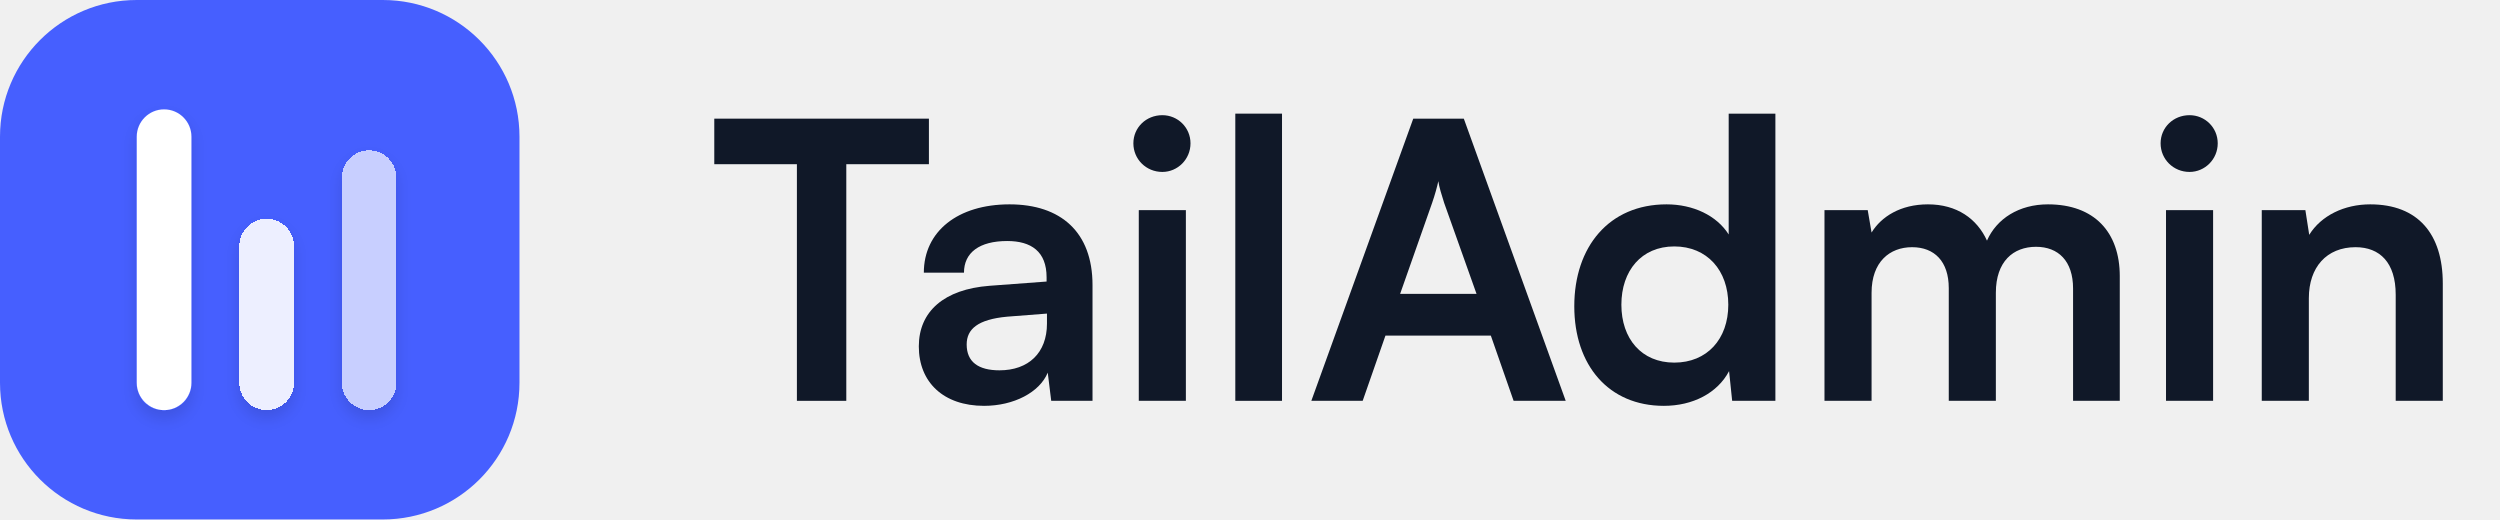
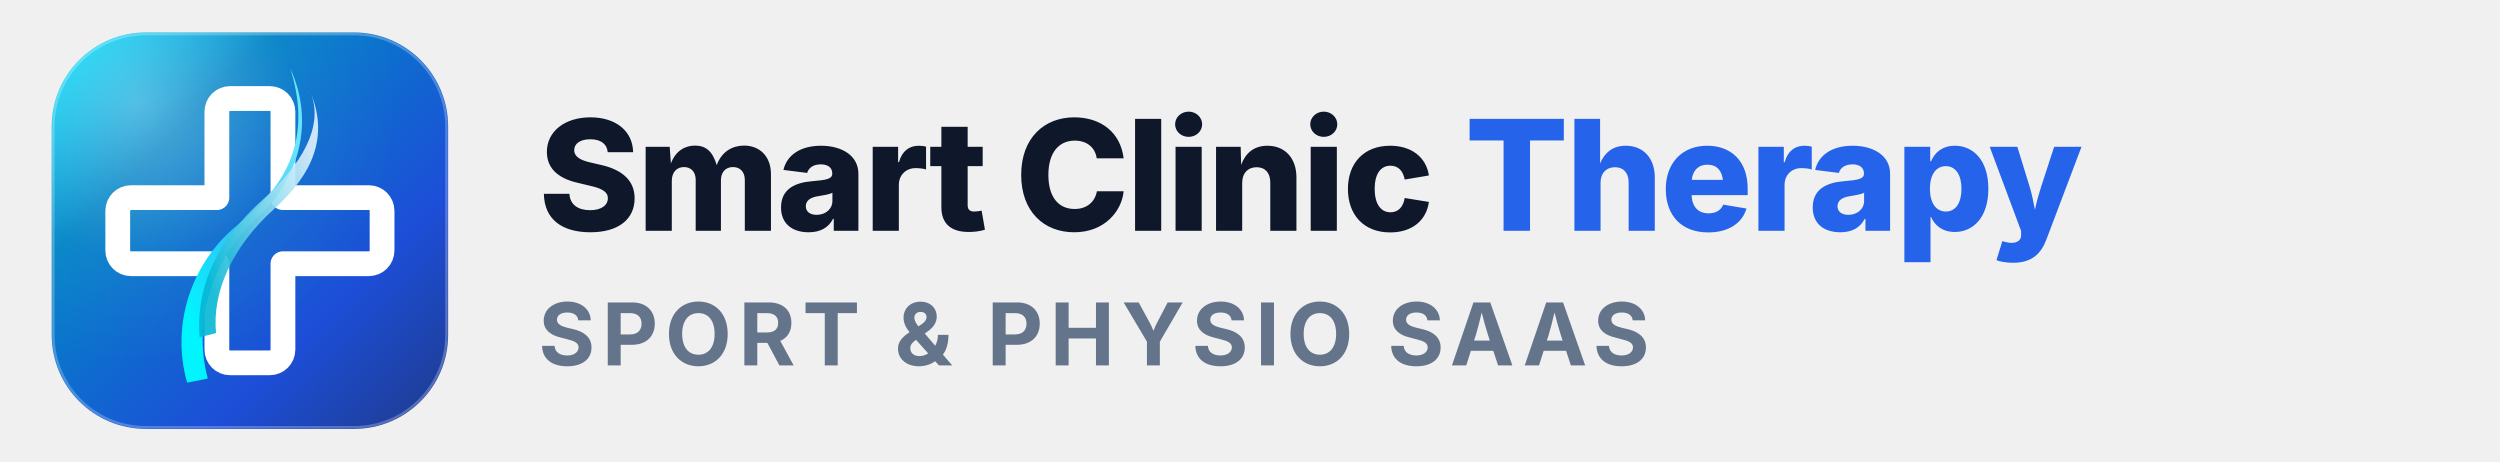
- <svg xmlns="http://www.w3.org/2000/svg" width="154" height="32" viewBox="0 0 154 32" fill="none">
-   <path d="M0 8.421C0 3.77 3.77 0 8.421 0H23.579C28.23 0 32 3.77 32 8.421V23.579C32 28.23 28.23 32 23.579 32H8.421C3.77 32 0 28.23 0 23.579V8.421Z" fill="#465FFF" />
-   <g filter="url(#filter0_d_1624_24907)">
-     <path d="M8.424 8.422C8.424 7.491 9.178 6.737 10.108 6.737V6.737C11.038 6.737 11.792 7.491 11.792 8.422V23.579C11.792 24.51 11.038 25.264 10.108 25.264V25.264C9.178 25.264 8.424 24.51 8.424 23.579V8.422Z" fill="white" />
+ <svg xmlns="http://www.w3.org/2000/svg" viewBox="0 0 260 48" width="260" height="48" fill="none">
+   <defs>
+     <linearGradient id="logoBg" x1="0%" y1="0%" x2="100%" y2="100%">
+       <stop offset="0%" stop-color="#00E5FF" />
+       <stop offset="28%" stop-color="#0284C7" />
+       <stop offset="70%" stop-color="#1D4ED8" />
+       <stop offset="100%" stop-color="#1E3A8A" />
+     </linearGradient>
+     <radialGradient id="logoGlow" cx="22%" cy="18%" r="65%">
+       <stop offset="0%" stop-color="#FFFFFF" stop-opacity="0.32" />
+       <stop offset="60%" stop-color="#FFFFFF" stop-opacity="0.04" />
+       <stop offset="100%" stop-color="#FFFFFF" stop-opacity="0" />
+     </radialGradient>
+     <linearGradient id="logoWave1" x1="20%" y1="90%" x2="80%" y2="10%">
+       <stop offset="0%" stop-color="#00F5FF" />
+       <stop offset="50%" stop-color="#38BDF8" />
+       <stop offset="100%" stop-color="#67E8F9" />
+     </linearGradient>
+     <linearGradient id="logoWave2" x1="10%" y1="80%" x2="90%" y2="20%">
+       <stop offset="0%" stop-color="#06B6D4" />
+       <stop offset="100%" stop-color="#E0F2FE" />
+     </linearGradient>
+   </defs>
+   <g transform="translate(4, 2) scale(0.0859)">
+     <rect x="16" y="16" width="480" height="480" rx="114" fill="url(#logoBg)" />
+     <rect x="16" y="16" width="480" height="480" rx="114" fill="url(#logoGlow)" />
+     <rect x="18" y="18" width="476" height="476" rx="112" fill="none" stroke="#FFFFFF" stroke-opacity="0.25" stroke-width="3" />
+     <path d="M 216 112 C 216 103.16 223.16 96 232 96 L 280 96 C 288.84 96 296 103.16 296 112 L 296 216 L 400 216 C 408.84 216 416 223.16 416 232 L 416 280 C 416 288.84 408.84 296 400 296 L 296 296 L 296 400 C 296 408.84 288.84 416 280 416 L 232 416 C 223.16 416 216 408.84 216 400 L 216 296 L 112 296 C 103.16 296 96 288.84 96 280 L 96 232 C 96 223.16 103.16 216 112 216 L 216 216 Z" fill="none" stroke="#FFFFFF" stroke-width="30" stroke-linejoin="round" stroke-linecap="round" />
+     <path d="M 180 440 C 160 370, 185 295, 240 250 C 290 210, 335 155, 305 60 C 335 125, 315 195, 265 240 C 215 285, 185 360, 205 435 Z" fill="url(#logoWave1)" />
+     <path d="M 195 385 C 190 320, 220 265, 270 220 C 320 175, 345 130, 330 90 C 350 140, 335 185, 285 230 C 235 275, 210 330, 215 380 Z" fill="url(#logoWave2)" opacity="0.9" />
  </g>
-   <g filter="url(#filter1_d_1624_24907)">
-     <path d="M14.742 15.157C14.742 14.227 15.496 13.473 16.426 13.473V13.473C17.357 13.473 18.111 14.227 18.111 15.157V23.578C18.111 24.508 17.357 25.262 16.426 25.262V25.262C15.496 25.262 14.742 24.508 14.742 23.578V15.157Z" fill="white" fill-opacity="0.9" shape-rendering="crispEdges" />
-   </g>
-   <g filter="url(#filter2_d_1624_24907)">
-     <path d="M21.055 10.946C21.055 10.016 21.809 9.262 22.739 9.262V9.262C23.669 9.262 24.423 10.016 24.423 10.946V23.578C24.423 24.508 23.669 25.262 22.739 25.262V25.262C21.809 25.262 21.055 24.508 21.055 23.578V10.946Z" fill="white" fill-opacity="0.7" shape-rendering="crispEdges" />
-   </g>
-   <path d="M44 10.115H49.089V24.691H52.132V10.115H57.221V7.309H44V10.115Z" fill="#101828" />
-   <path d="M60.617 25C62.448 25 64.042 24.168 64.541 22.955L64.755 24.691H67.299V17.558C67.299 14.3 65.349 12.588 62.187 12.588C59.001 12.588 56.908 14.252 56.908 16.797H59.381C59.381 15.56 60.332 14.847 62.044 14.847C63.519 14.847 64.47 15.489 64.47 17.082V17.343L60.95 17.605C58.168 17.819 56.599 19.174 56.599 21.338C56.599 23.549 58.121 25 60.617 25ZM61.569 22.812C60.261 22.812 59.547 22.289 59.547 21.219C59.547 20.268 60.237 19.674 62.044 19.507L64.493 19.317V19.935C64.493 21.742 63.352 22.812 61.569 22.812Z" fill="#101828" />
-   <path d="M71.6 10.591C72.551 10.591 73.335 9.806 73.335 8.831C73.335 7.856 72.551 7.095 71.6 7.095C70.601 7.095 69.816 7.856 69.816 8.831C69.816 9.806 70.601 10.591 71.6 10.591ZM70.149 24.691H73.05V12.944H70.149V24.691Z" fill="#101828" />
-   <path d="M78.972 24.691V7H76.095V24.691H78.972Z" fill="#101828" />
-   <path d="M83.941 24.691L85.344 20.672H91.835L93.238 24.691H96.448L90.171 7.309H87.056L80.778 24.691H83.941ZM88.221 12.493C88.387 12.017 88.53 11.494 88.601 11.161C88.649 11.518 88.815 12.041 88.958 12.493L90.955 18.104H86.247L88.221 12.493Z" fill="#101828" />
-   <path d="M102.493 25C104.276 25 105.798 24.215 106.511 22.86L106.701 24.691H109.364V7H106.487V14.443C105.75 13.277 104.3 12.588 102.659 12.588C99.116 12.588 96.976 15.203 96.976 18.865C96.976 22.503 99.092 25 102.493 25ZM103.135 22.337C101.113 22.337 99.877 20.863 99.877 18.77C99.877 16.678 101.113 15.18 103.135 15.18C105.156 15.18 106.463 16.654 106.463 18.77C106.463 20.886 105.156 22.337 103.135 22.337Z" fill="#101828" />
-   <path d="M115.289 24.691V18.033C115.289 16.131 116.406 15.227 117.785 15.227C119.164 15.227 120.044 16.107 120.044 17.748V24.691H122.945V18.033C122.945 16.107 124.015 15.203 125.418 15.203C126.797 15.203 127.701 16.083 127.701 17.771V24.691H130.578V17.011C130.578 14.3 129.008 12.588 126.155 12.588C124.372 12.588 122.993 13.468 122.398 14.823C121.78 13.468 120.543 12.588 118.76 12.588C117.072 12.588 115.883 13.349 115.289 14.324L115.051 12.944H112.388V24.691H115.289Z" fill="#101828" />
-   <path d="M134.876 10.591C135.827 10.591 136.612 9.806 136.612 8.831C136.612 7.856 135.827 7.095 134.876 7.095C133.877 7.095 133.093 7.856 133.093 8.831C133.093 9.806 133.877 10.591 134.876 10.591ZM133.426 24.691H136.327V12.944H133.426V24.691Z" fill="#101828" />
-   <path d="M142.225 24.691V18.366C142.225 16.464 143.318 15.227 145.102 15.227C146.6 15.227 147.575 16.178 147.575 18.152V24.691H150.476V17.462C150.476 14.419 148.954 12.588 146.005 12.588C144.412 12.588 142.985 13.277 142.248 14.466L142.011 12.944H139.324V24.691H142.225Z" fill="#101828" />
-   <defs>
-     <filter id="filter0_d_1624_24907" x="7.424" y="6.237" width="5.368" height="20.526" filterUnits="userSpaceOnUse" color-interpolation-filters="sRGB">
-       <feFlood flood-opacity="0" result="BackgroundImageFix" />
-       <feColorMatrix in="SourceAlpha" type="matrix" values="0 0 0 0 0 0 0 0 0 0 0 0 0 0 0 0 0 0 127 0" result="hardAlpha" />
-       <feOffset dy="0.5" />
-       <feGaussianBlur stdDeviation="0.5" />
-       <feComposite in2="hardAlpha" operator="out" />
-       <feColorMatrix type="matrix" values="0 0 0 0 0 0 0 0 0 0 0 0 0 0 0 0 0 0 0.12 0" />
-       <feBlend mode="normal" in2="BackgroundImageFix" result="effect1_dropShadow_1624_24907" />
-       <feBlend mode="normal" in="SourceGraphic" in2="effect1_dropShadow_1624_24907" result="shape" />
-     </filter>
-     <filter id="filter1_d_1624_24907" x="13.742" y="12.973" width="5.368" height="13.79" filterUnits="userSpaceOnUse" color-interpolation-filters="sRGB">
-       <feFlood flood-opacity="0" result="BackgroundImageFix" />
-       <feColorMatrix in="SourceAlpha" type="matrix" values="0 0 0 0 0 0 0 0 0 0 0 0 0 0 0 0 0 0 127 0" result="hardAlpha" />
-       <feOffset dy="0.5" />
-       <feGaussianBlur stdDeviation="0.5" />
-       <feComposite in2="hardAlpha" operator="out" />
-       <feColorMatrix type="matrix" values="0 0 0 0 0 0 0 0 0 0 0 0 0 0 0 0 0 0 0.12 0" />
-       <feBlend mode="normal" in2="BackgroundImageFix" result="effect1_dropShadow_1624_24907" />
-       <feBlend mode="normal" in="SourceGraphic" in2="effect1_dropShadow_1624_24907" result="shape" />
-     </filter>
-     <filter id="filter2_d_1624_24907" x="20.055" y="8.762" width="5.368" height="18" filterUnits="userSpaceOnUse" color-interpolation-filters="sRGB">
-       <feFlood flood-opacity="0" result="BackgroundImageFix" />
-       <feColorMatrix in="SourceAlpha" type="matrix" values="0 0 0 0 0 0 0 0 0 0 0 0 0 0 0 0 0 0 127 0" result="hardAlpha" />
-       <feOffset dy="0.5" />
-       <feGaussianBlur stdDeviation="0.5" />
-       <feComposite in2="hardAlpha" operator="out" />
-       <feColorMatrix type="matrix" values="0 0 0 0 0 0 0 0 0 0 0 0 0 0 0 0 0 0 0.12 0" />
-       <feBlend mode="normal" in2="BackgroundImageFix" result="effect1_dropShadow_1624_24907" />
-       <feBlend mode="normal" in="SourceGraphic" in2="effect1_dropShadow_1624_24907" result="shape" />
-     </filter>
-   </defs>
+   <text x="56" y="24" font-family="'Plus Jakarta Sans', system-ui, -apple-system, sans-serif" font-size="16" font-weight="800" fill="#0F172A" letter-spacing="-0.02em">
+     Smart Clinic <tspan fill="#2563EB">Therapy</tspan>
+   </text>
+   <text x="56" y="38" font-family="'Plus Jakarta Sans', system-ui, -apple-system, sans-serif" font-size="9" font-weight="700" fill="#64748B" letter-spacing="0.08em">
+     SPORT &amp; PHYSIO SAAS
+   </text>
</svg>
